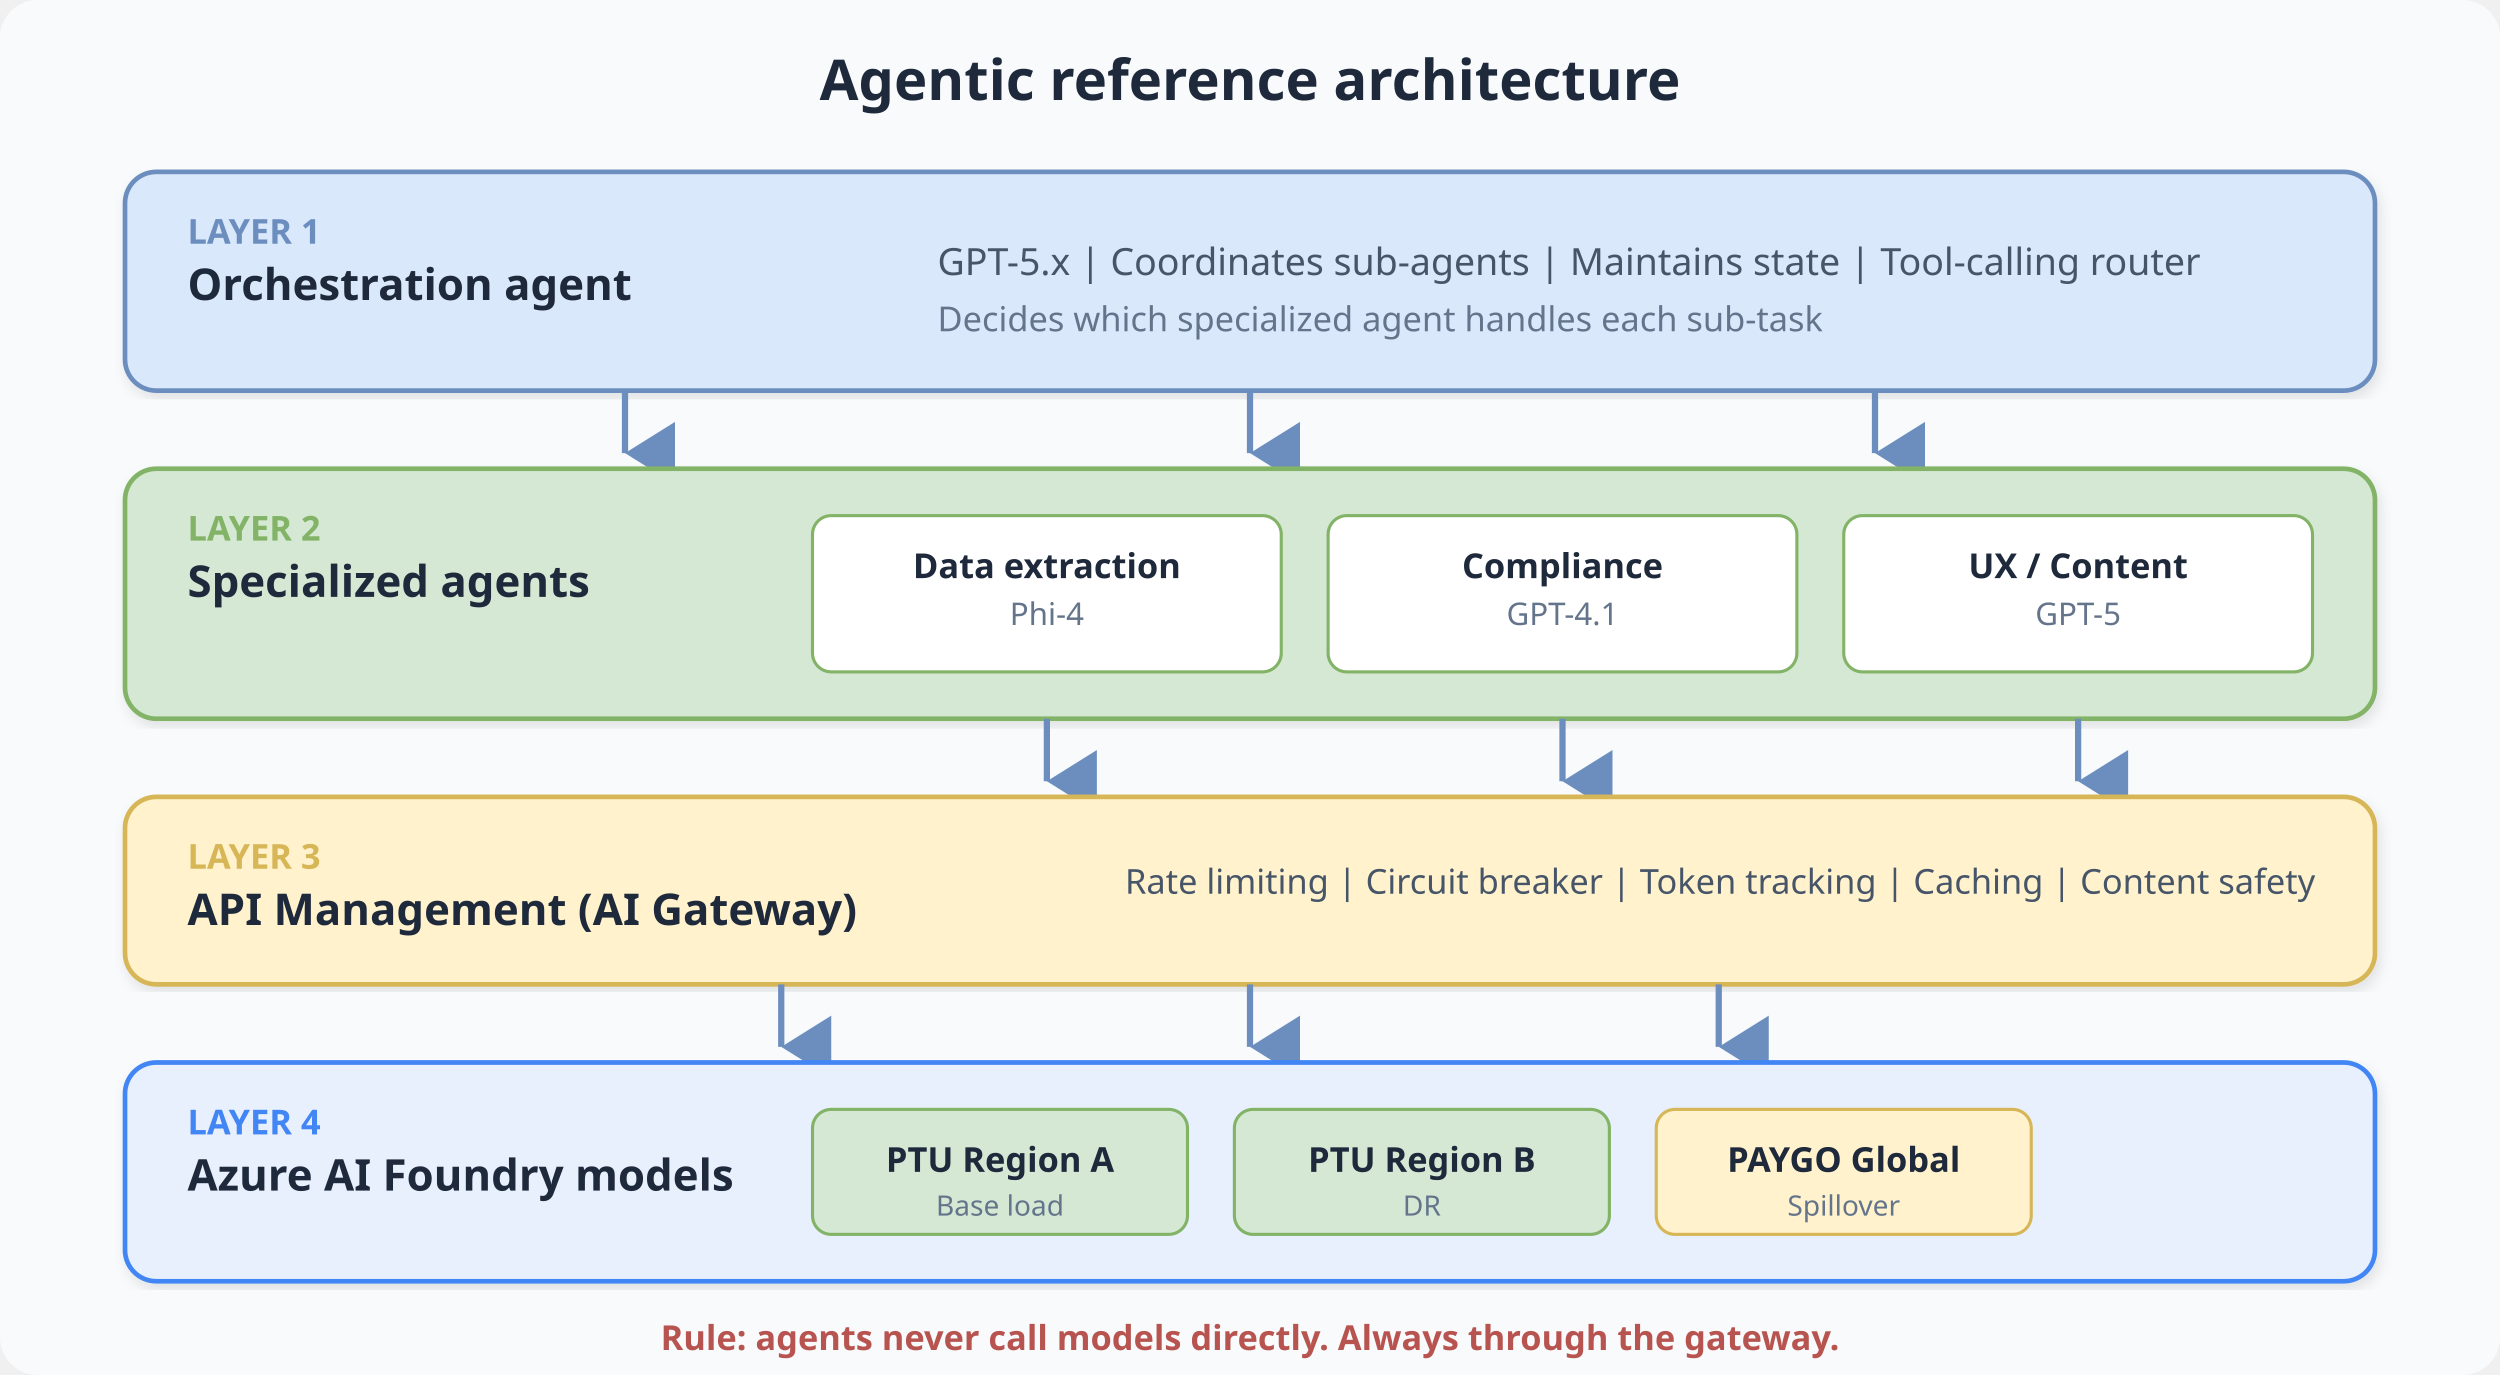
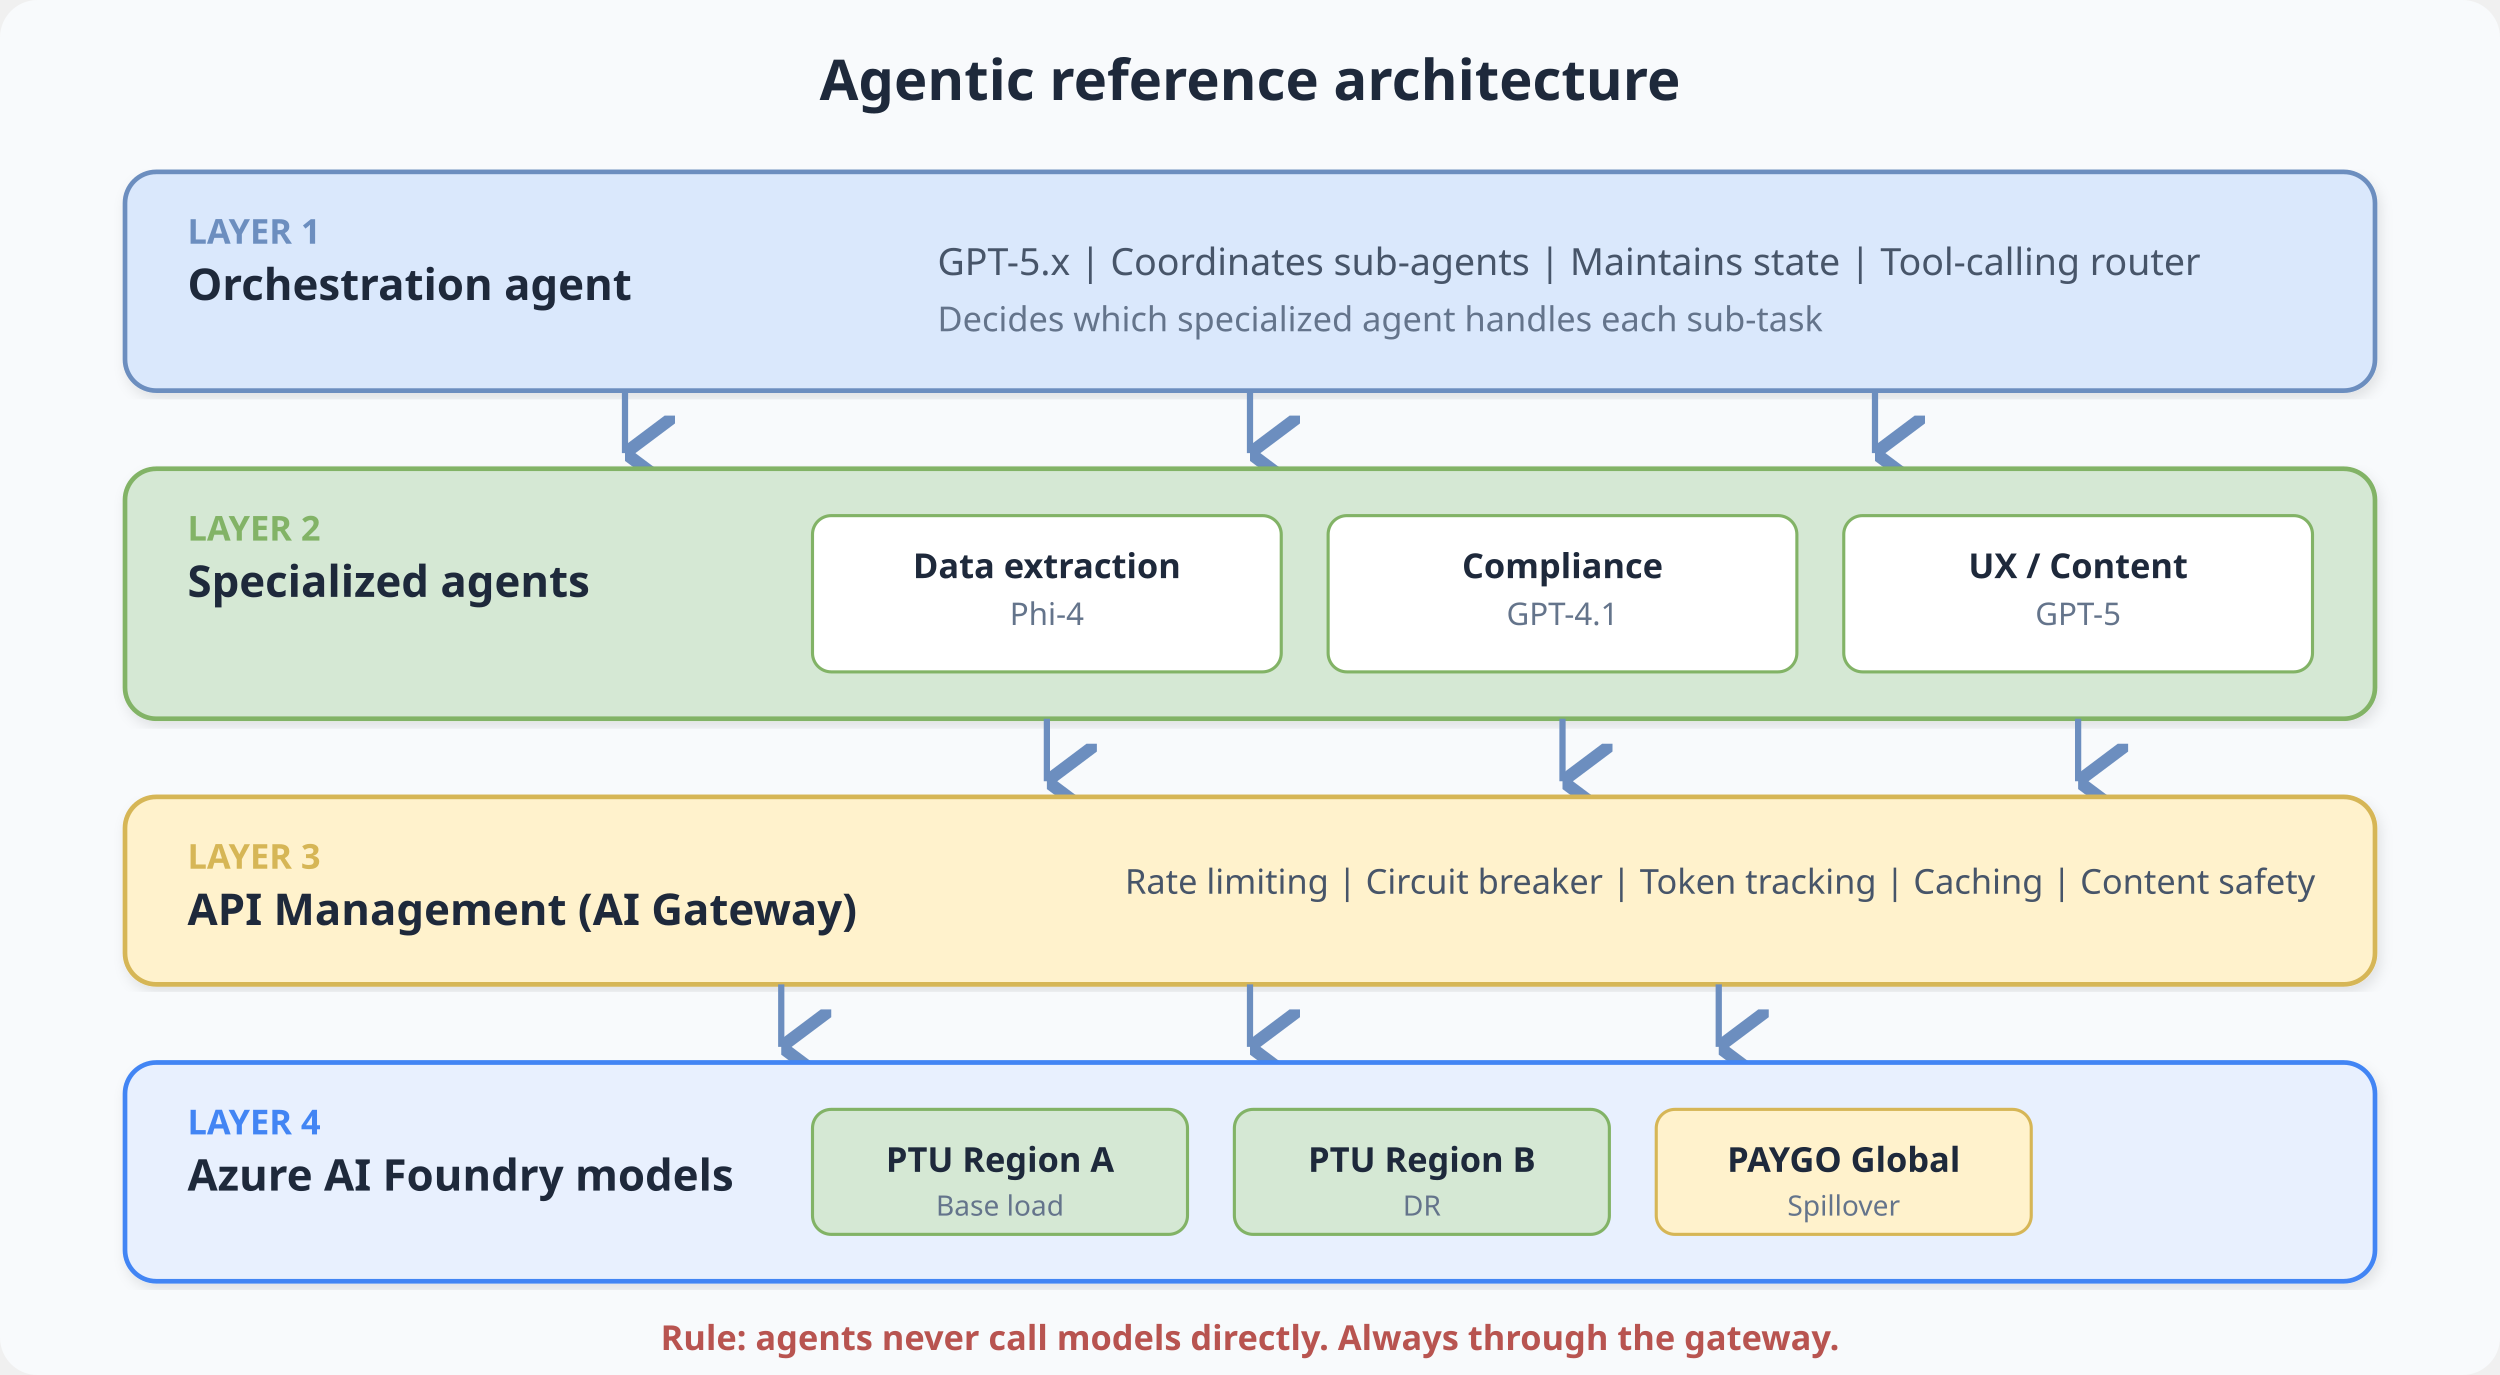
<svg xmlns="http://www.w3.org/2000/svg" viewBox="0 0 800 440" font-family="Segoe UI, system-ui, sans-serif">
  <defs>
    <filter id="shadow" x="-4%" y="-4%" width="108%" height="108%">
      <feDropShadow dx="1" dy="2" stdDeviation="2" flood-opacity="0.1" />
    </filter>
-     <marker id="arrowDown" markerWidth="10" markerHeight="8" refX="5" refY="8" orient="auto">
-       <polygon points="0 0, 10 0, 5 8" fill="#6c8ebf" />
+     <marker id="arrowDown" markerWidth="12" markerHeight="8" refX="6" refY="8" orient="auto">
+       <path d="M0,0 L6,8 L12,0" fill="none" stroke="#6c8ebf" stroke-width="2" stroke-linejoin="round" />
    </marker>
  </defs>
  <rect width="800" height="440" fill="#f8fafc" rx="12" />
  <text x="400" y="32" text-anchor="middle" font-size="18" font-weight="600" fill="#1e293b">Agentic reference architecture</text>
  <rect x="40" y="55" width="720" height="70" rx="10" fill="#dae8fc" stroke="#6c8ebf" stroke-width="1.5" filter="url(#shadow)" />
  <text x="60" y="78" font-size="11" font-weight="600" fill="#6c8ebf">LAYER 1</text>
  <text x="60" y="96" font-size="14" font-weight="600" fill="#1e293b">Orchestration agent</text>
  <text x="300" y="88" font-size="12" fill="#475569">GPT-5.x  |  Coordinates sub-agents  |  Maintains state  |  Tool-calling router</text>
  <text x="300" y="106" font-size="11" fill="#64748b">Decides which specialized agent handles each sub-task</text>
  <line x1="200" y1="125" x2="200" y2="145" stroke="#6c8ebf" stroke-width="2" marker-end="url(#arrowDown)" />
  <line x1="400" y1="125" x2="400" y2="145" stroke="#6c8ebf" stroke-width="2" marker-end="url(#arrowDown)" />
  <line x1="600" y1="125" x2="600" y2="145" stroke="#6c8ebf" stroke-width="2" marker-end="url(#arrowDown)" />
  <rect x="40" y="150" width="720" height="80" rx="10" fill="#d5e8d4" stroke="#82b366" stroke-width="1.5" filter="url(#shadow)" />
  <text x="60" y="173" font-size="11" font-weight="600" fill="#82b366">LAYER 2</text>
  <text x="60" y="191" font-size="14" font-weight="600" fill="#1e293b">Specialized agents</text>
  <rect x="260" y="165" width="150" height="50" rx="6" fill="#fff" stroke="#82b366" stroke-width="1" />
  <text x="335" y="185" text-anchor="middle" font-size="11" font-weight="600" fill="#1e293b">Data extraction</text>
  <text x="335" y="200" text-anchor="middle" font-size="10" fill="#64748b">Phi-4</text>
  <rect x="425" y="165" width="150" height="50" rx="6" fill="#fff" stroke="#82b366" stroke-width="1" />
  <text x="500" y="185" text-anchor="middle" font-size="11" font-weight="600" fill="#1e293b">Compliance</text>
  <text x="500" y="200" text-anchor="middle" font-size="10" fill="#64748b">GPT-4.1</text>
  <rect x="590" y="165" width="150" height="50" rx="6" fill="#fff" stroke="#82b366" stroke-width="1" />
  <text x="665" y="185" text-anchor="middle" font-size="11" font-weight="600" fill="#1e293b">UX / Content</text>
  <text x="665" y="200" text-anchor="middle" font-size="10" fill="#64748b">GPT-5</text>
  <line x1="335" y1="230" x2="335" y2="250" stroke="#6c8ebf" stroke-width="2" marker-end="url(#arrowDown)" />
  <line x1="500" y1="230" x2="500" y2="250" stroke="#6c8ebf" stroke-width="2" marker-end="url(#arrowDown)" />
  <line x1="665" y1="230" x2="665" y2="250" stroke="#6c8ebf" stroke-width="2" marker-end="url(#arrowDown)" />
  <rect x="40" y="255" width="720" height="60" rx="10" fill="#fff2cc" stroke="#d6b656" stroke-width="1.5" filter="url(#shadow)" />
  <text x="60" y="278" font-size="11" font-weight="600" fill="#d6b656">LAYER 3</text>
  <text x="60" y="296" font-size="14" font-weight="600" fill="#1e293b">API Management (AI Gateway)</text>
  <text x="360" y="286" font-size="11" fill="#475569">Rate limiting | Circuit breaker | Token tracking | Caching | Content safety</text>
  <line x1="250" y1="315" x2="250" y2="335" stroke="#6c8ebf" stroke-width="2" marker-end="url(#arrowDown)" />
  <line x1="400" y1="315" x2="400" y2="335" stroke="#6c8ebf" stroke-width="2" marker-end="url(#arrowDown)" />
  <line x1="550" y1="315" x2="550" y2="335" stroke="#6c8ebf" stroke-width="2" marker-end="url(#arrowDown)" />
  <rect x="40" y="340" width="720" height="70" rx="10" fill="#e8f0fe" stroke="#4285f4" stroke-width="1.5" filter="url(#shadow)" />
  <text x="60" y="363" font-size="11" font-weight="600" fill="#4285f4">LAYER 4</text>
  <text x="60" y="381" font-size="14" font-weight="600" fill="#1e293b">Azure AI Foundry models</text>
  <rect x="260" y="355" width="120" height="40" rx="6" fill="#d5e8d4" stroke="#82b366" stroke-width="1" />
  <text x="320" y="375" text-anchor="middle" font-size="11" font-weight="600" fill="#1e293b">PTU Region A</text>
  <text x="320" y="389" text-anchor="middle" font-size="9" fill="#64748b">Base load</text>
  <rect x="395" y="355" width="120" height="40" rx="6" fill="#d5e8d4" stroke="#82b366" stroke-width="1" />
  <text x="455" y="375" text-anchor="middle" font-size="11" font-weight="600" fill="#1e293b">PTU Region B</text>
  <text x="455" y="389" text-anchor="middle" font-size="9" fill="#64748b">DR</text>
  <rect x="530" y="355" width="120" height="40" rx="6" fill="#fff2cc" stroke="#d6b656" stroke-width="1" />
  <text x="590" y="375" text-anchor="middle" font-size="11" font-weight="600" fill="#1e293b">PAYGO Global</text>
  <text x="590" y="389" text-anchor="middle" font-size="9" fill="#64748b">Spillover</text>
  <rect x="40" y="418" width="720" height="18" rx="4" fill="none" />
  <text x="400" y="432" text-anchor="middle" font-size="11" font-weight="600" fill="#b85450">Rule: agents never call models directly. Always through the gateway.</text>
</svg>
